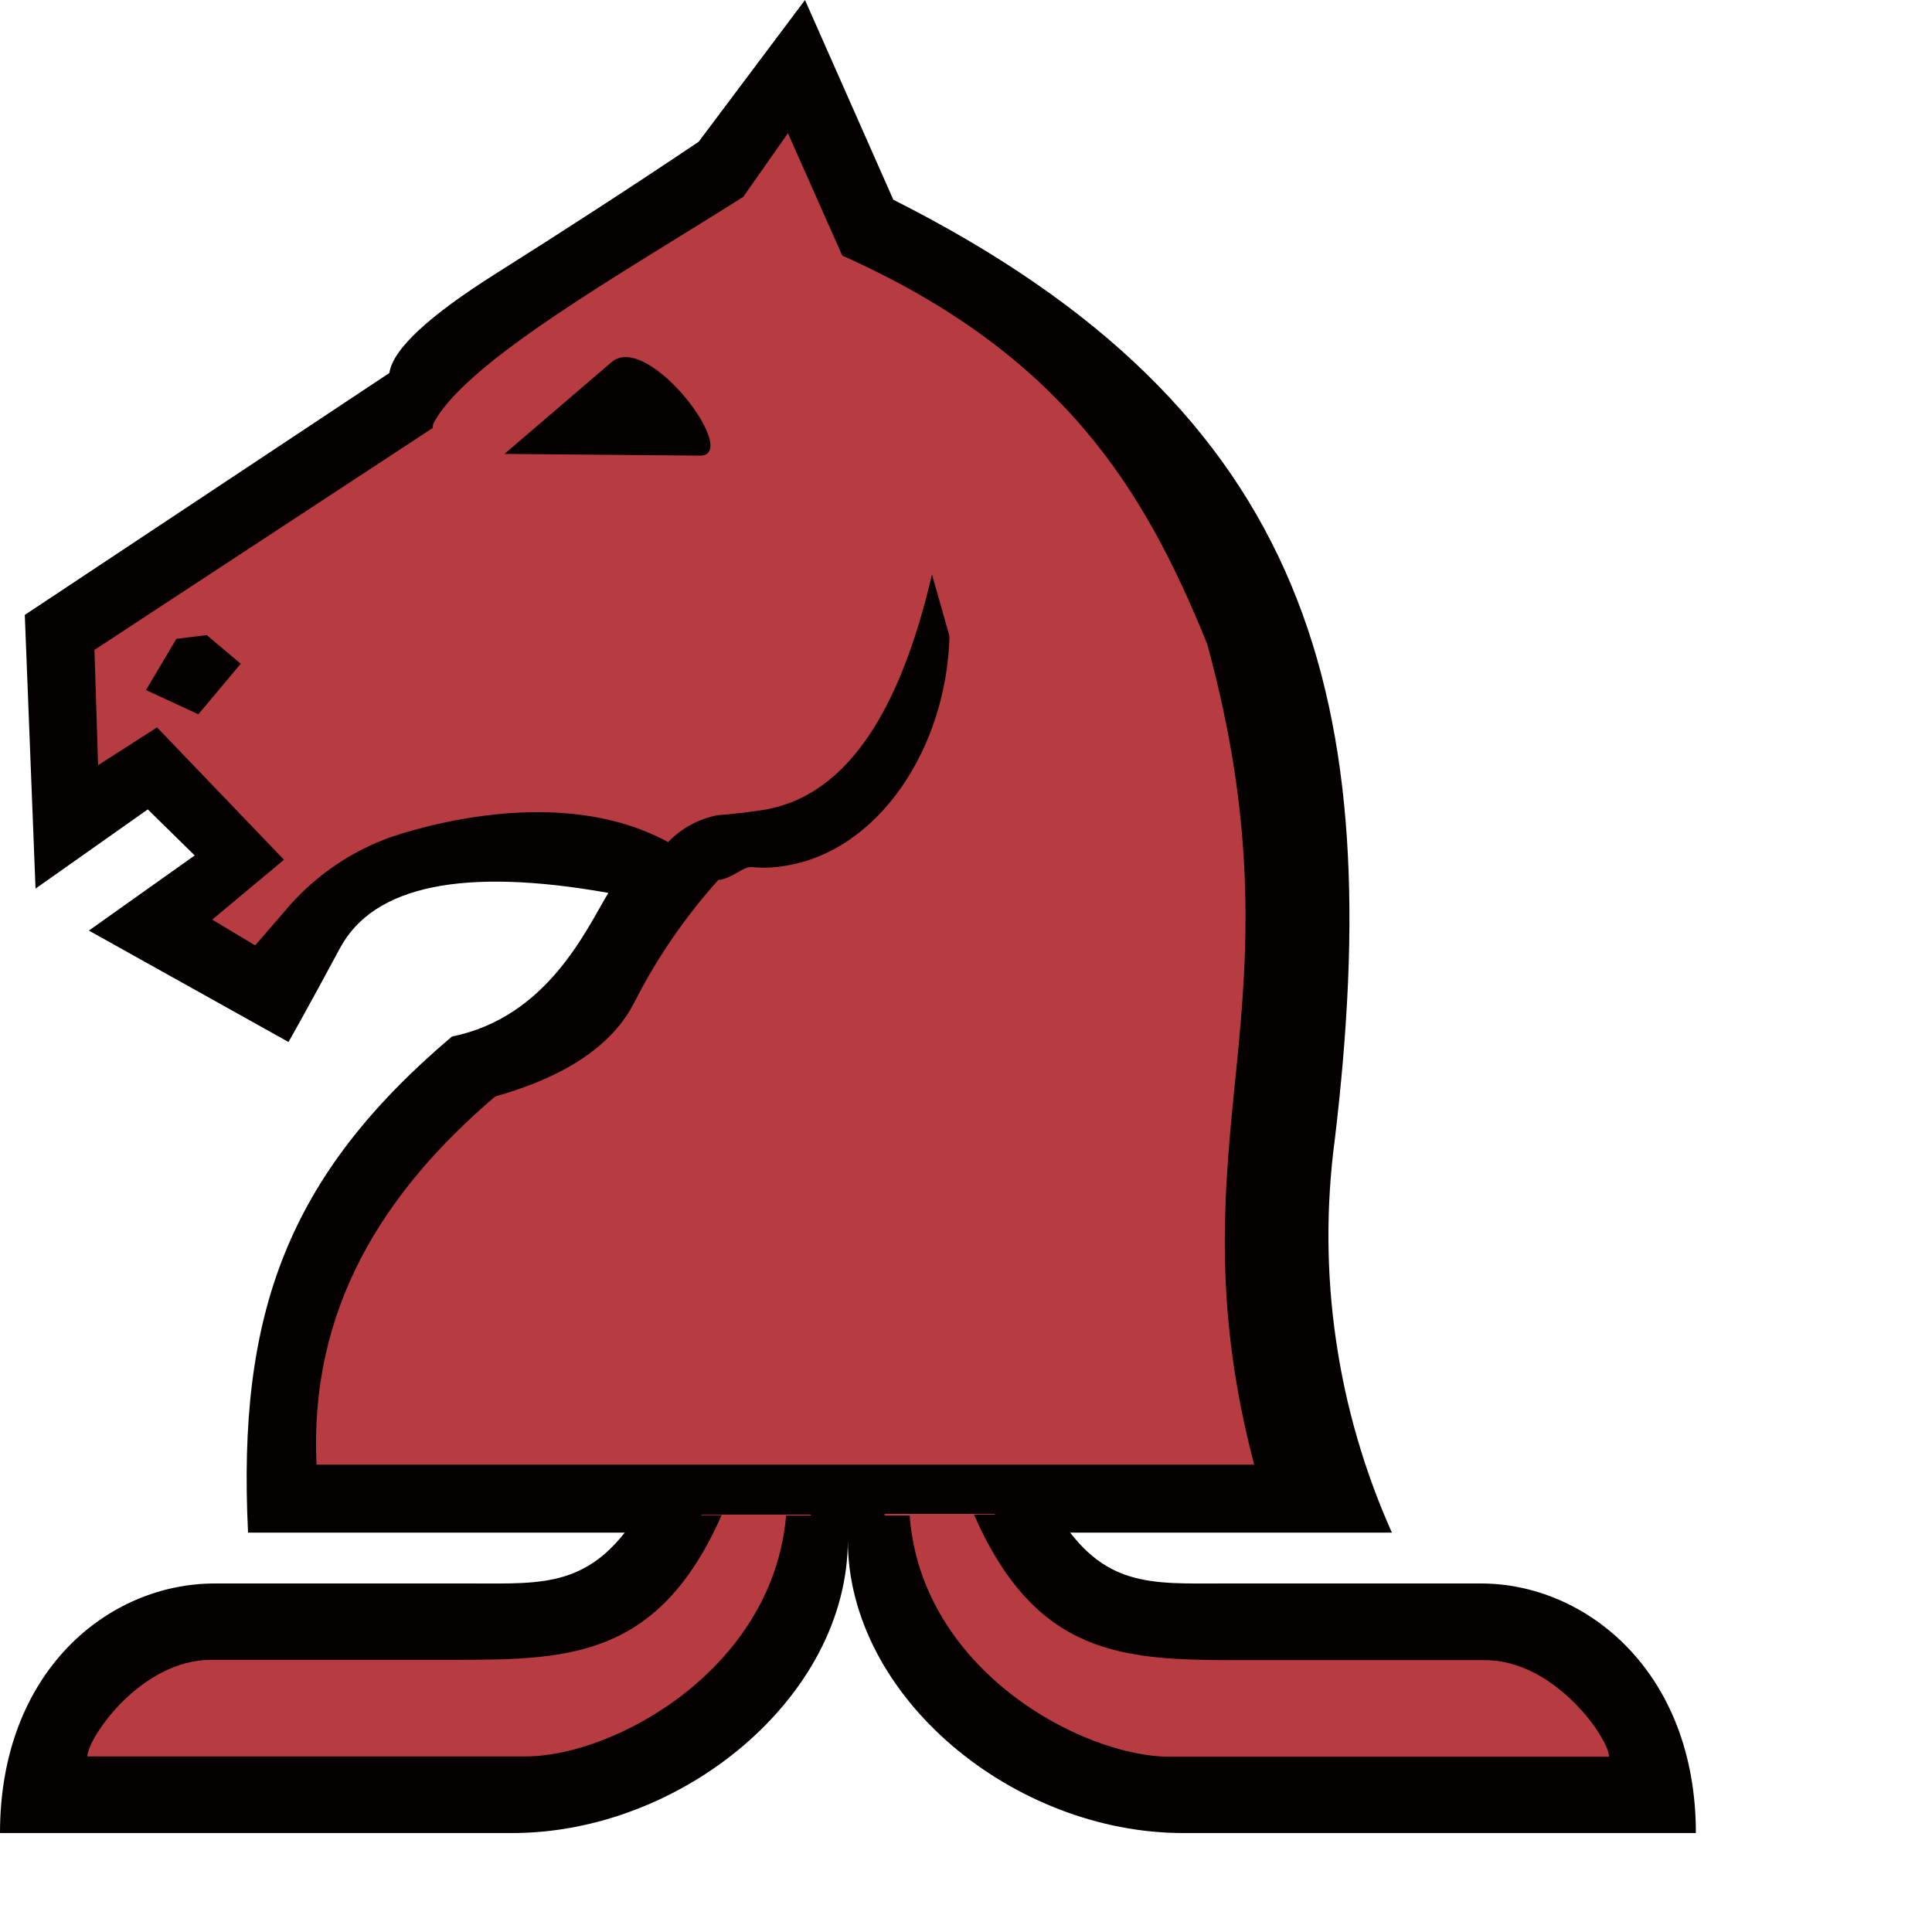
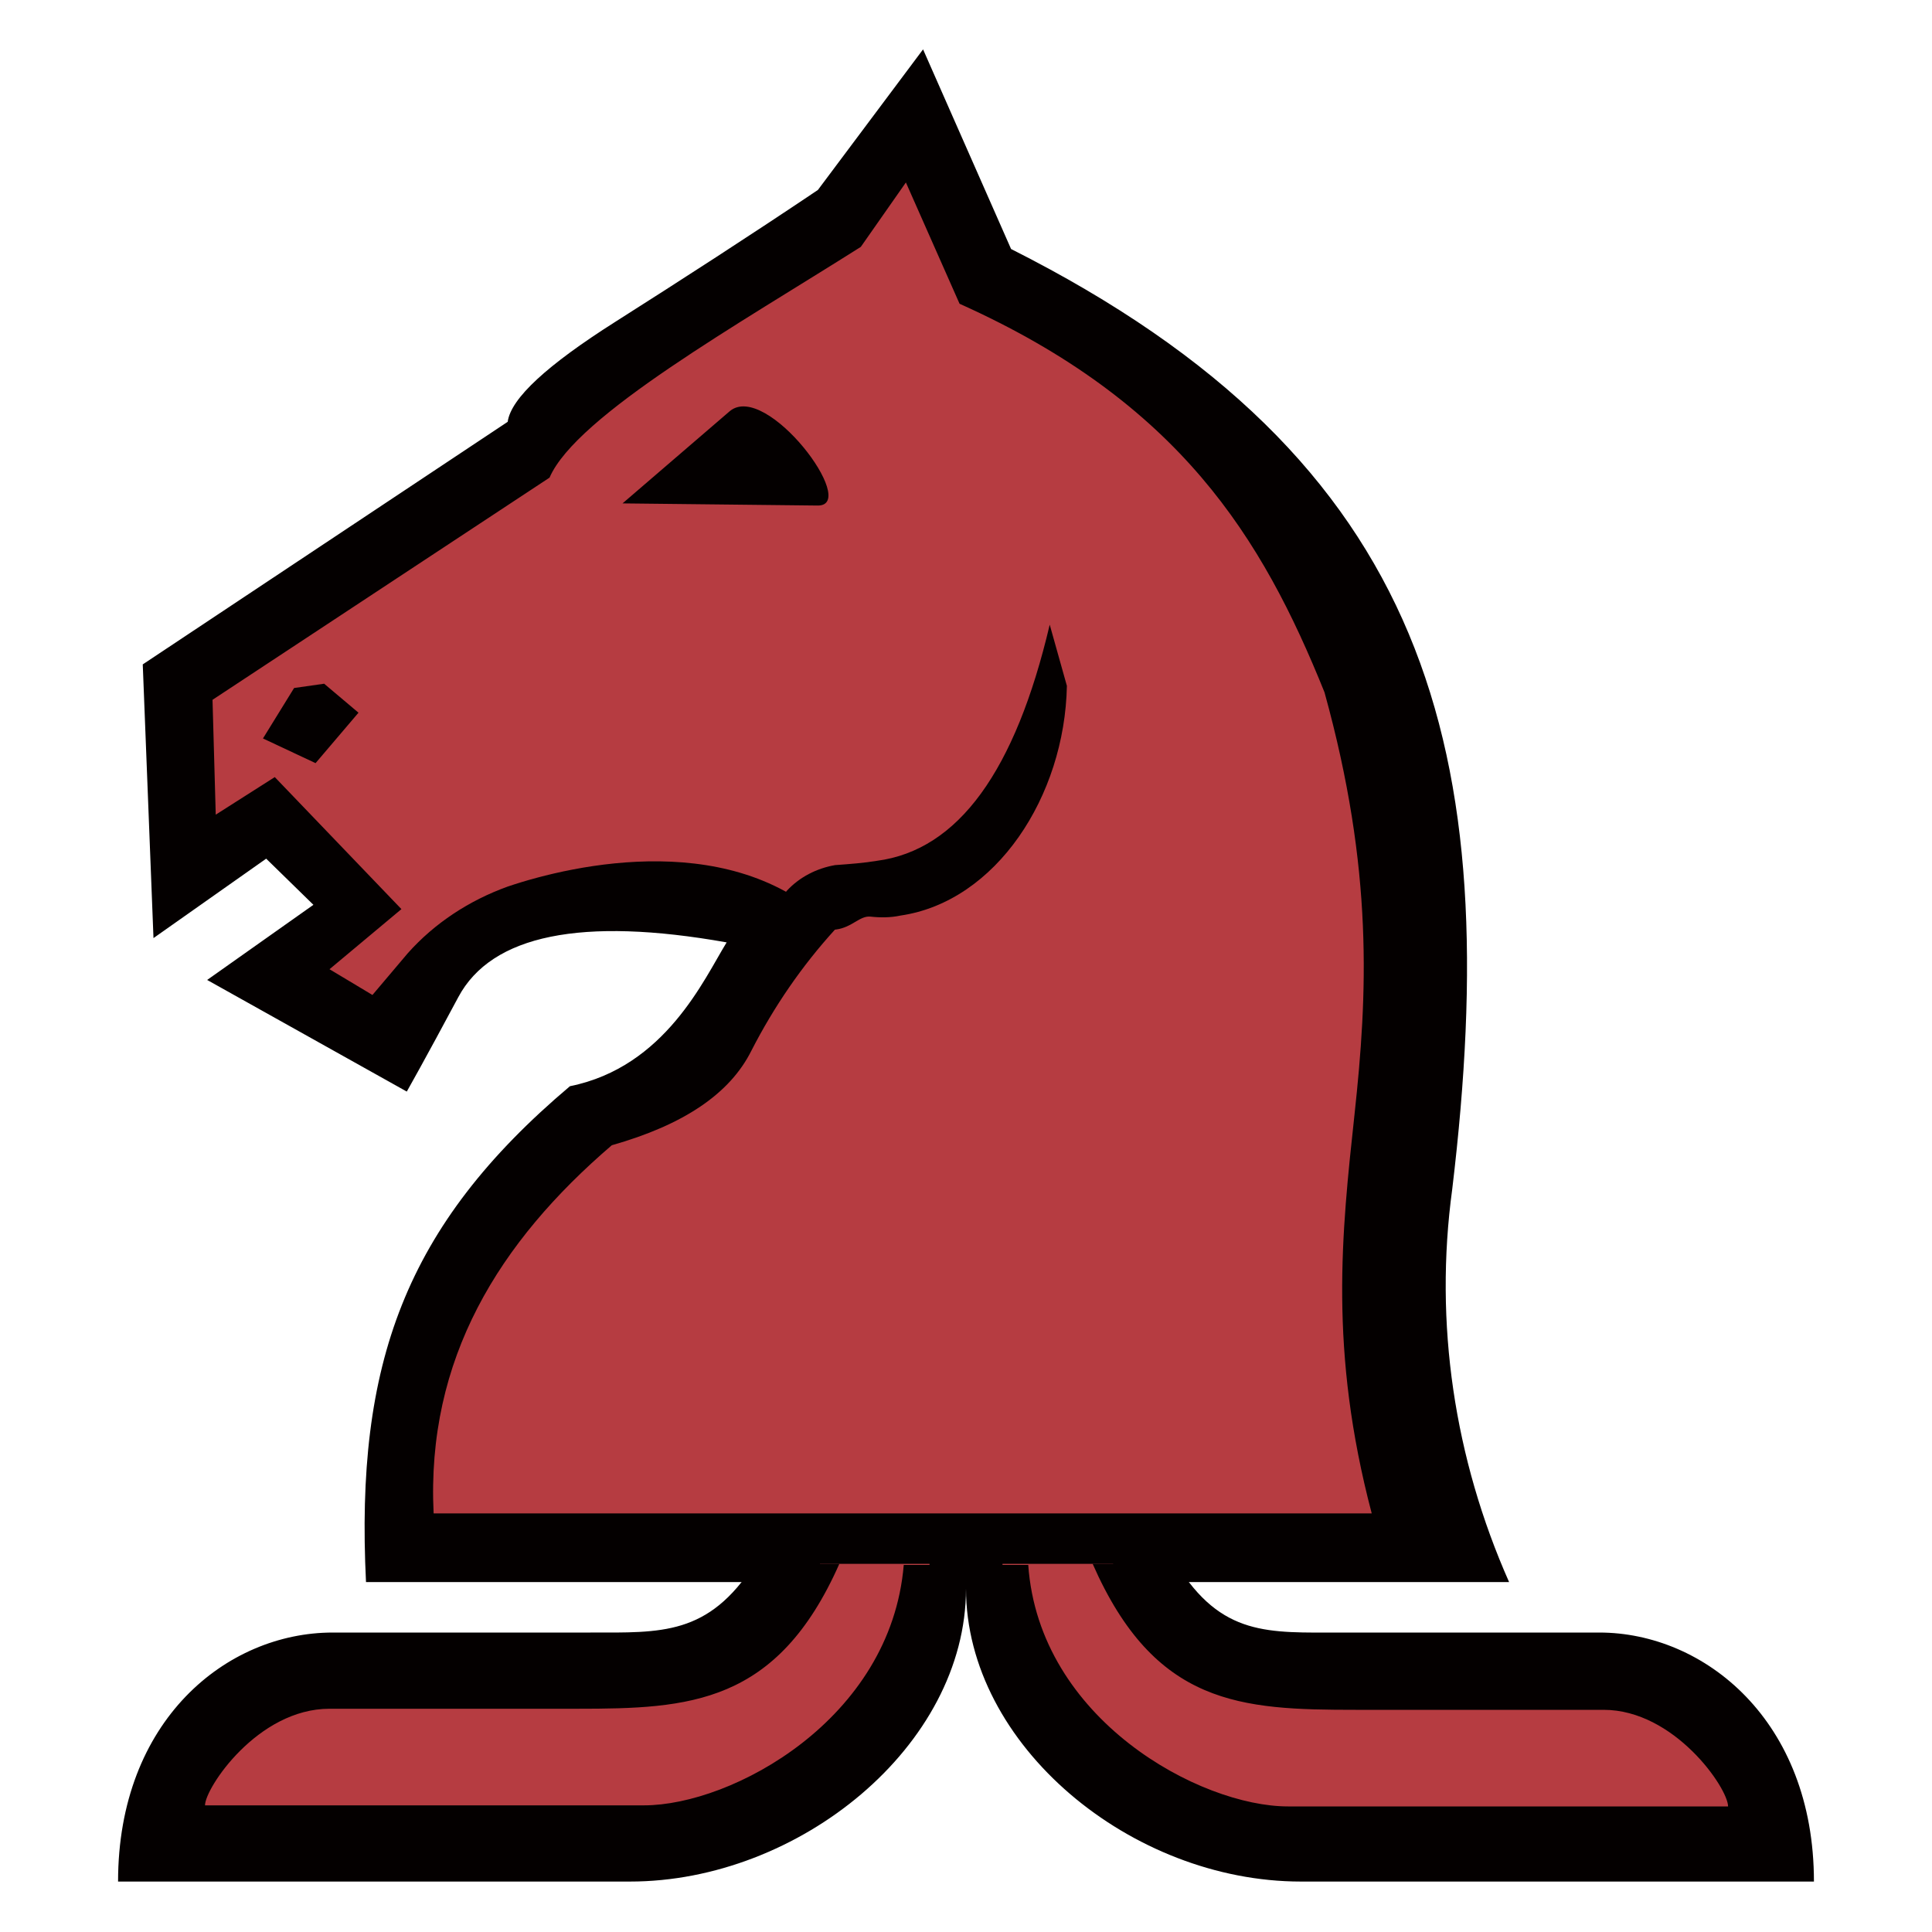
- <svg xmlns="http://www.w3.org/2000/svg" viewBox="0 0 180 180">
-   <defs>
-     <style>.cls-1{fill:#b63c41;}.cls-2{fill:#040000;}</style>
-   </defs>
-   <g id="Layer_2" data-name="Layer 2">
-     <g id="Layer_1-2" data-name="Layer 1">
-       <path class="cls-1" d="M28.07,139C27.36,124,32,110.92,43,101.54c7-2,10.2-4.8,12.25-9a43.79,43.79,0,0,1,7-10.75c-9.55-9.91-19.32-2.4-25.75-.25-4.2,1.7-6.65,2.63-8.89,5.31l-3.48,4L18,86.14l7-5.8-11.23-10L8,74,6.55,60,39.24,38.45c2.59-6.07,18.49-15,30.28-22.42L74,9.87l5.27,11.87c21.35,9.56,29.29,22.69,35.37,37.7,4.73,17.23,3.92,29.2,2.86,40.82S115,123.21,119.14,139Z" />
-       <path class="cls-2" d="M16.43,59.52l2.83-.35,3.17,2.67-3.95,4.71L13.6,64.29ZM65.22,42.45,47,42.29l10-8.57C60.42,30.88,69.08,42.45,65.22,42.45Zm-25-2.57-3.94-5.15c.34-2.22,3.69-5.31,9.95-9.26s12.52-8,18.86-12.26L75,0l8.23,18.61c39.07,19.68,46,46.68,41.13,87.56a67.73,67.73,0,0,0,5.32,36.62H23.11c-1-20.32,3.61-33.19,19-46.22,8.91-1.8,12.52-10,14.57-13.38-13.46-2.4-21.87-.69-25,5.14s-4.8,8.75-4.8,8.75L8.28,86.7l9.86-7-4.37-4.29L3.31,82.79l-1-25.5,34-22.56s3.38-1.15,4-.38,0,5.53,0,5.53L8.8,60.55l.34,10.74,5.49-3.52L26.46,80.1l-6.69,5.58,4,2.4,3.34-3.86A22.89,22.89,0,0,1,36.38,78c6.17-2.06,21.35-5.49,30.53,4a52.9,52.9,0,0,0-7.78,11.33q-3,6-13,8.83c-10.55,9-17.32,19.9-16.64,34.3h87.36c-4-15.17-2.75-26.07-1.63-37.21S117,76.56,112.47,60c-5.83-14.4-13.46-27-34-36.19l-5.06-11.4-4.16,5.93C58,25.47,42.66,34.05,40.18,39.88Z" />
-       <path class="cls-2" d="M62.31,78.39c-.91,1,.88,4.11,4.63,3.6,1.46-.2,2.23-1.29,3.17-1.2a11.19,11.19,0,0,0,2.83-.09c8.92-1.28,15.27-11.06,15.52-21.44l-1.63-5.74c-3.17,13.63-8.49,21-16.12,22-1.2.17-2.49.34-3.86.43A8.72,8.72,0,0,0,62.31,78.39Z" />
-       <path class="cls-1" d="M65.36,141.11a10.34,10.34,0,0,0-.3,1C60,153.5,53.25,154.08,42.8,154.08H19.66c-7.69,0-13.82,8.06-13.82,11.25v2.25H49c9.21,0,26.44-9,26.55-26.34v-.13Z" />
-       <path class="cls-1" d="M138.28,153.9H115.14c-10.78,0-17.19-.58-22.27-12.13-.05-.24-.12-.48-.19-.72H82.42c.19,17.18,17.57,26.54,26.54,26.54h43.11V165.3C152.07,162.18,145.83,153.9,138.28,153.9Z" />
-       <path class="cls-2" d="M138,147.53H113.86c-6.65,0-11.08.39-15.31-6.42H90.74c5.79,13.17,13.84,13.56,24.45,13.56h23.15c6.55,0,11.57,7.33,11.57,9l-40.92,0c-8.19,0-23.17-8.07-24.24-22.47H73.24C72,155.58,57.17,163.64,49,163.64H8.14c0-1.64,4.92-9,11.57-9H42.83c10.4,0,18.62-.38,24.4-13.47H59.35c-4.32,6.74-8.74,6.36-15.27,6.36H20c-9.93,0-20,8.2-20,23.25H47.74c15.74,0,31.25-12.63,31.25-27.3,0,14.62,15.43,27.3,31.24,27.3H158C158,155.73,147.75,147.53,138,147.53Z" />
+ <svg xmlns="http://www.w3.org/2000/svg" version="1.1" id="Layer_1" x="0px" y="0px" viewBox="0 0 180 180" style="enable-background:new 0 0 180 180;" xml:space="preserve">
+   <style type="text/css">
+ 	.st0{fill:#B63C41;}
+ 	.st1{fill:#040000;}
+ </style>
+   <g id="Layer_2">
+     <g id="Layer_1-2">
+       <path class="st0" d="M39.1,143.6c-0.7-15,3.9-28.1,14.9-37.5c7-2,10.2-4.8,12.2-9c1.8-3.9,4.2-7.5,7-10.8    c-9.5-9.9-19.3-2.4-25.8-0.2c-4.2,1.7-6.7,2.6-8.9,5.3l-3.5,4L29,90.8l7-5.8l-11.2-10L19,78.6l-1.5-14l32.7-21.5    c2.6-6.1,18.5-15,30.3-22.4l4.5-6.2l5.3,11.9c21.3,9.6,29.3,22.7,35.4,37.7c4.7,17.2,3.9,29.2,2.9,40.8s-2.5,22.9,1.6,38.7H39.1z" />
+       <path class="st1" d="M27.4,64.1l2.8-0.4l3.2,2.7l-4,4.7l-4.9-2.3L27.4,64.1z M76.2,47.1L58,46.9l10-8.6    C71.4,35.5,80.1,47.1,76.2,47.1z M51.2,44.5l-3.9-5.2c0.3-2.2,3.7-5.3,10-9.3s12.5-8,18.9-12.3L86,4.6l8.2,18.6    c39.1,19.7,46,46.7,41.1,87.6c-1.7,12.5,0.2,25.1,5.3,36.6H34.1c-1-20.3,3.6-33.2,19-46.2c8.9-1.8,12.5-10,14.6-13.4    c-13.5-2.4-21.9-0.7-25,5.1s-4.8,8.8-4.8,8.8L19.3,91.3l9.9-7L24.8,80l-10.5,7.4l-1-25.5l34-22.6c0,0,3.4-1.2,4-0.4    S51.3,44.5,51.2,44.5L19.8,65.2l0.3,10.7l5.5-3.5l11.8,12.3l-6.7,5.6l4,2.4l3.3-3.9c2.5-2.8,5.7-4.9,9.3-6.2    c6.2-2.1,21.4-5.5,30.5,4c-3.1,3.4-5.7,7.2-7.8,11.3c-2,4-6.3,6.9-13,8.8c-10.5,9-17.3,19.9-16.6,34.3h87.4    c-4-15.2-2.8-26.1-1.6-37.2s1.8-22.7-2.8-39.3c-5.8-14.4-13.5-27-34-36.2L84.4,17L80.2,23C69,30.1,53.7,38.7,51.2,44.5L51.2,44.5z    " />
+       <path class="st1" d="M73.3,83c-0.9,1,0.9,4.1,4.6,3.6c1.5-0.2,2.2-1.3,3.2-1.2c0.9,0.1,1.9,0.1,2.8-0.1    c8.9-1.3,15.3-11.1,15.5-21.4l-1.6-5.7c-3.2,13.6-8.5,21-16.1,22c-1.2,0.2-2.5,0.3-3.9,0.4C76.1,80.9,74.5,81.7,73.3,83z" />
+       <path class="st0" d="M76.4,145.7c-0.1,0.3-0.2,0.7-0.3,1c-5.1,11.4-11.8,12-22.3,12H30.7c-7.7,0-13.8,8.1-13.8,11.2v2.2H60    c9.2,0,26.4-9,26.6-26.3v-0.1H76.4z" />
+       <path class="st0" d="M149.3,158.5h-23.1c-10.8,0-17.2-0.6-22.3-12.1c-0.1-0.2-0.1-0.5-0.2-0.7H93.4c0.2,17.2,17.6,26.5,26.5,26.5    h43.1v-2.3C163.1,166.8,156.8,158.5,149.3,158.5z" />
+       <path class="st1" d="M149,152.1h-24.1c-6.7,0-11.1,0.4-15.3-6.4h-7.8c5.8,13.2,13.8,13.6,24.5,13.6h23.1c6.6,0,11.6,7.3,11.6,9    H120c-8.2,0-23.2-8.1-24.2-22.5H84.2C83,160.2,68.2,168.2,60,168.2H19.1c0-1.6,4.9-9,11.6-9h23.1c10.4,0,18.6-0.4,24.4-13.5h-7.9    c-4.3,6.7-8.7,6.4-15.3,6.4H31c-9.9,0-20,8.2-20,23.2h47.7c15.7,0,31.3-12.6,31.3-27.3c0,14.6,15.4,27.3,31.2,27.3H169    C169,160.3,158.8,152.1,149,152.1z" />
    </g>
  </g>
</svg>
